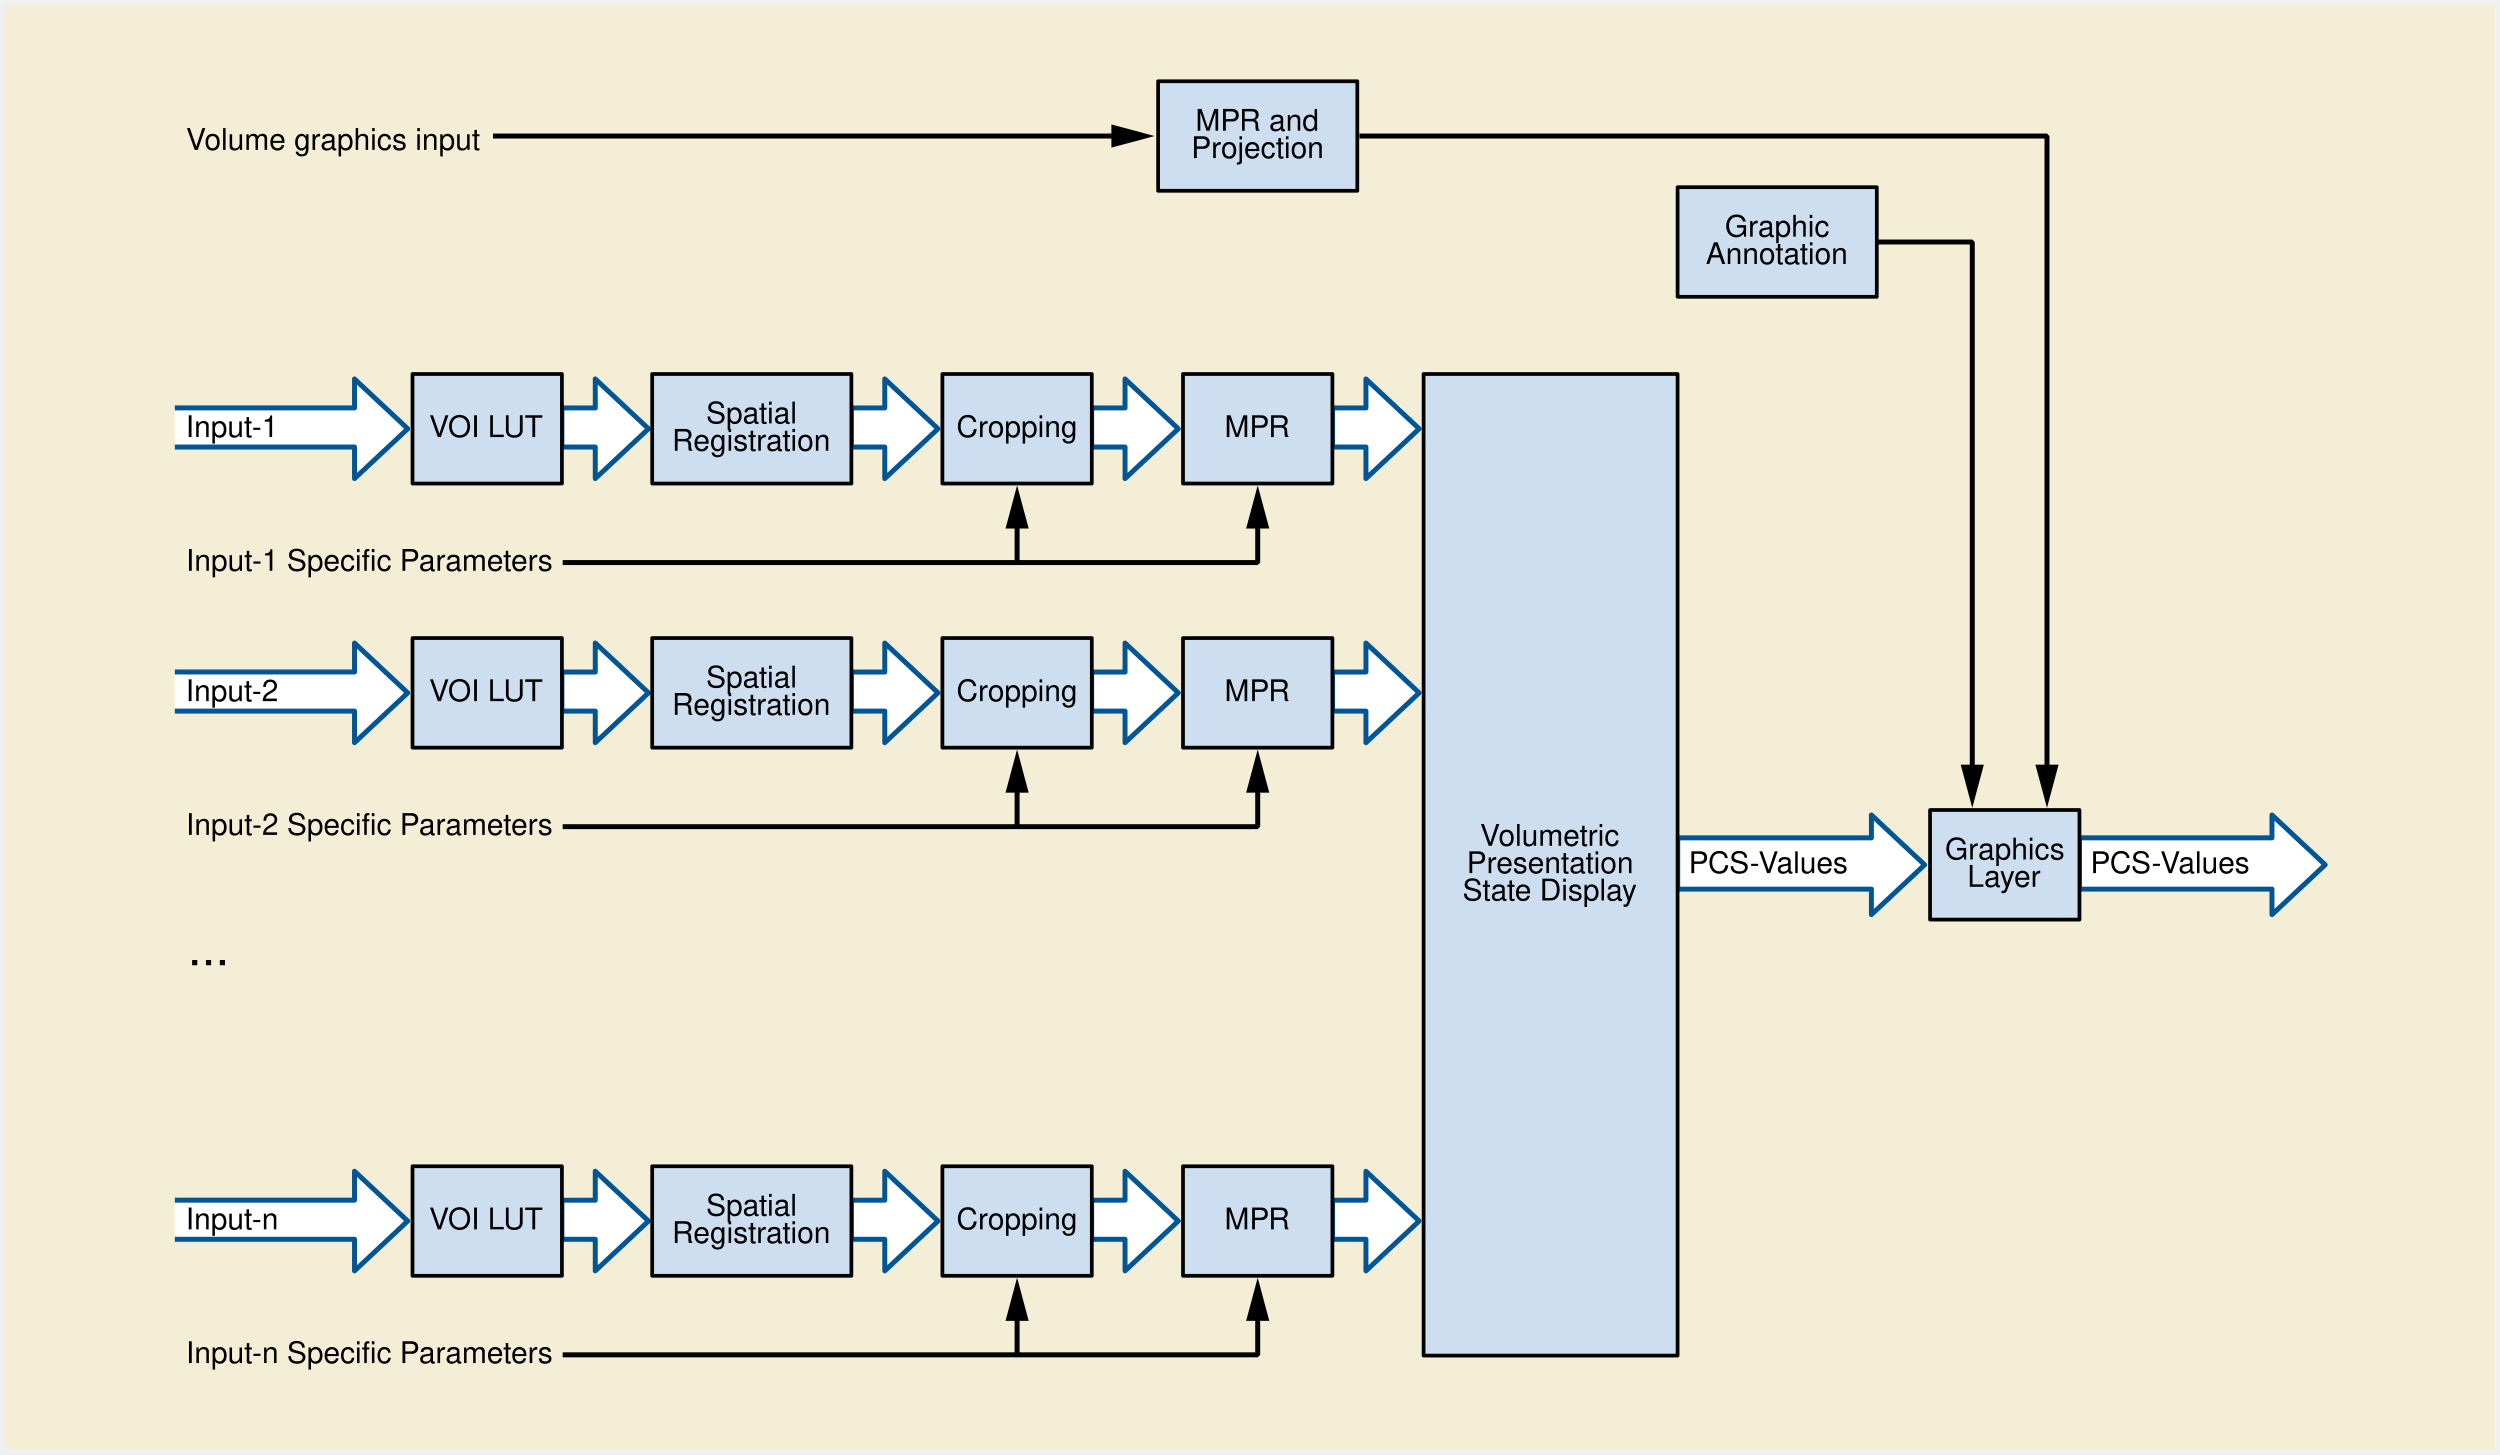
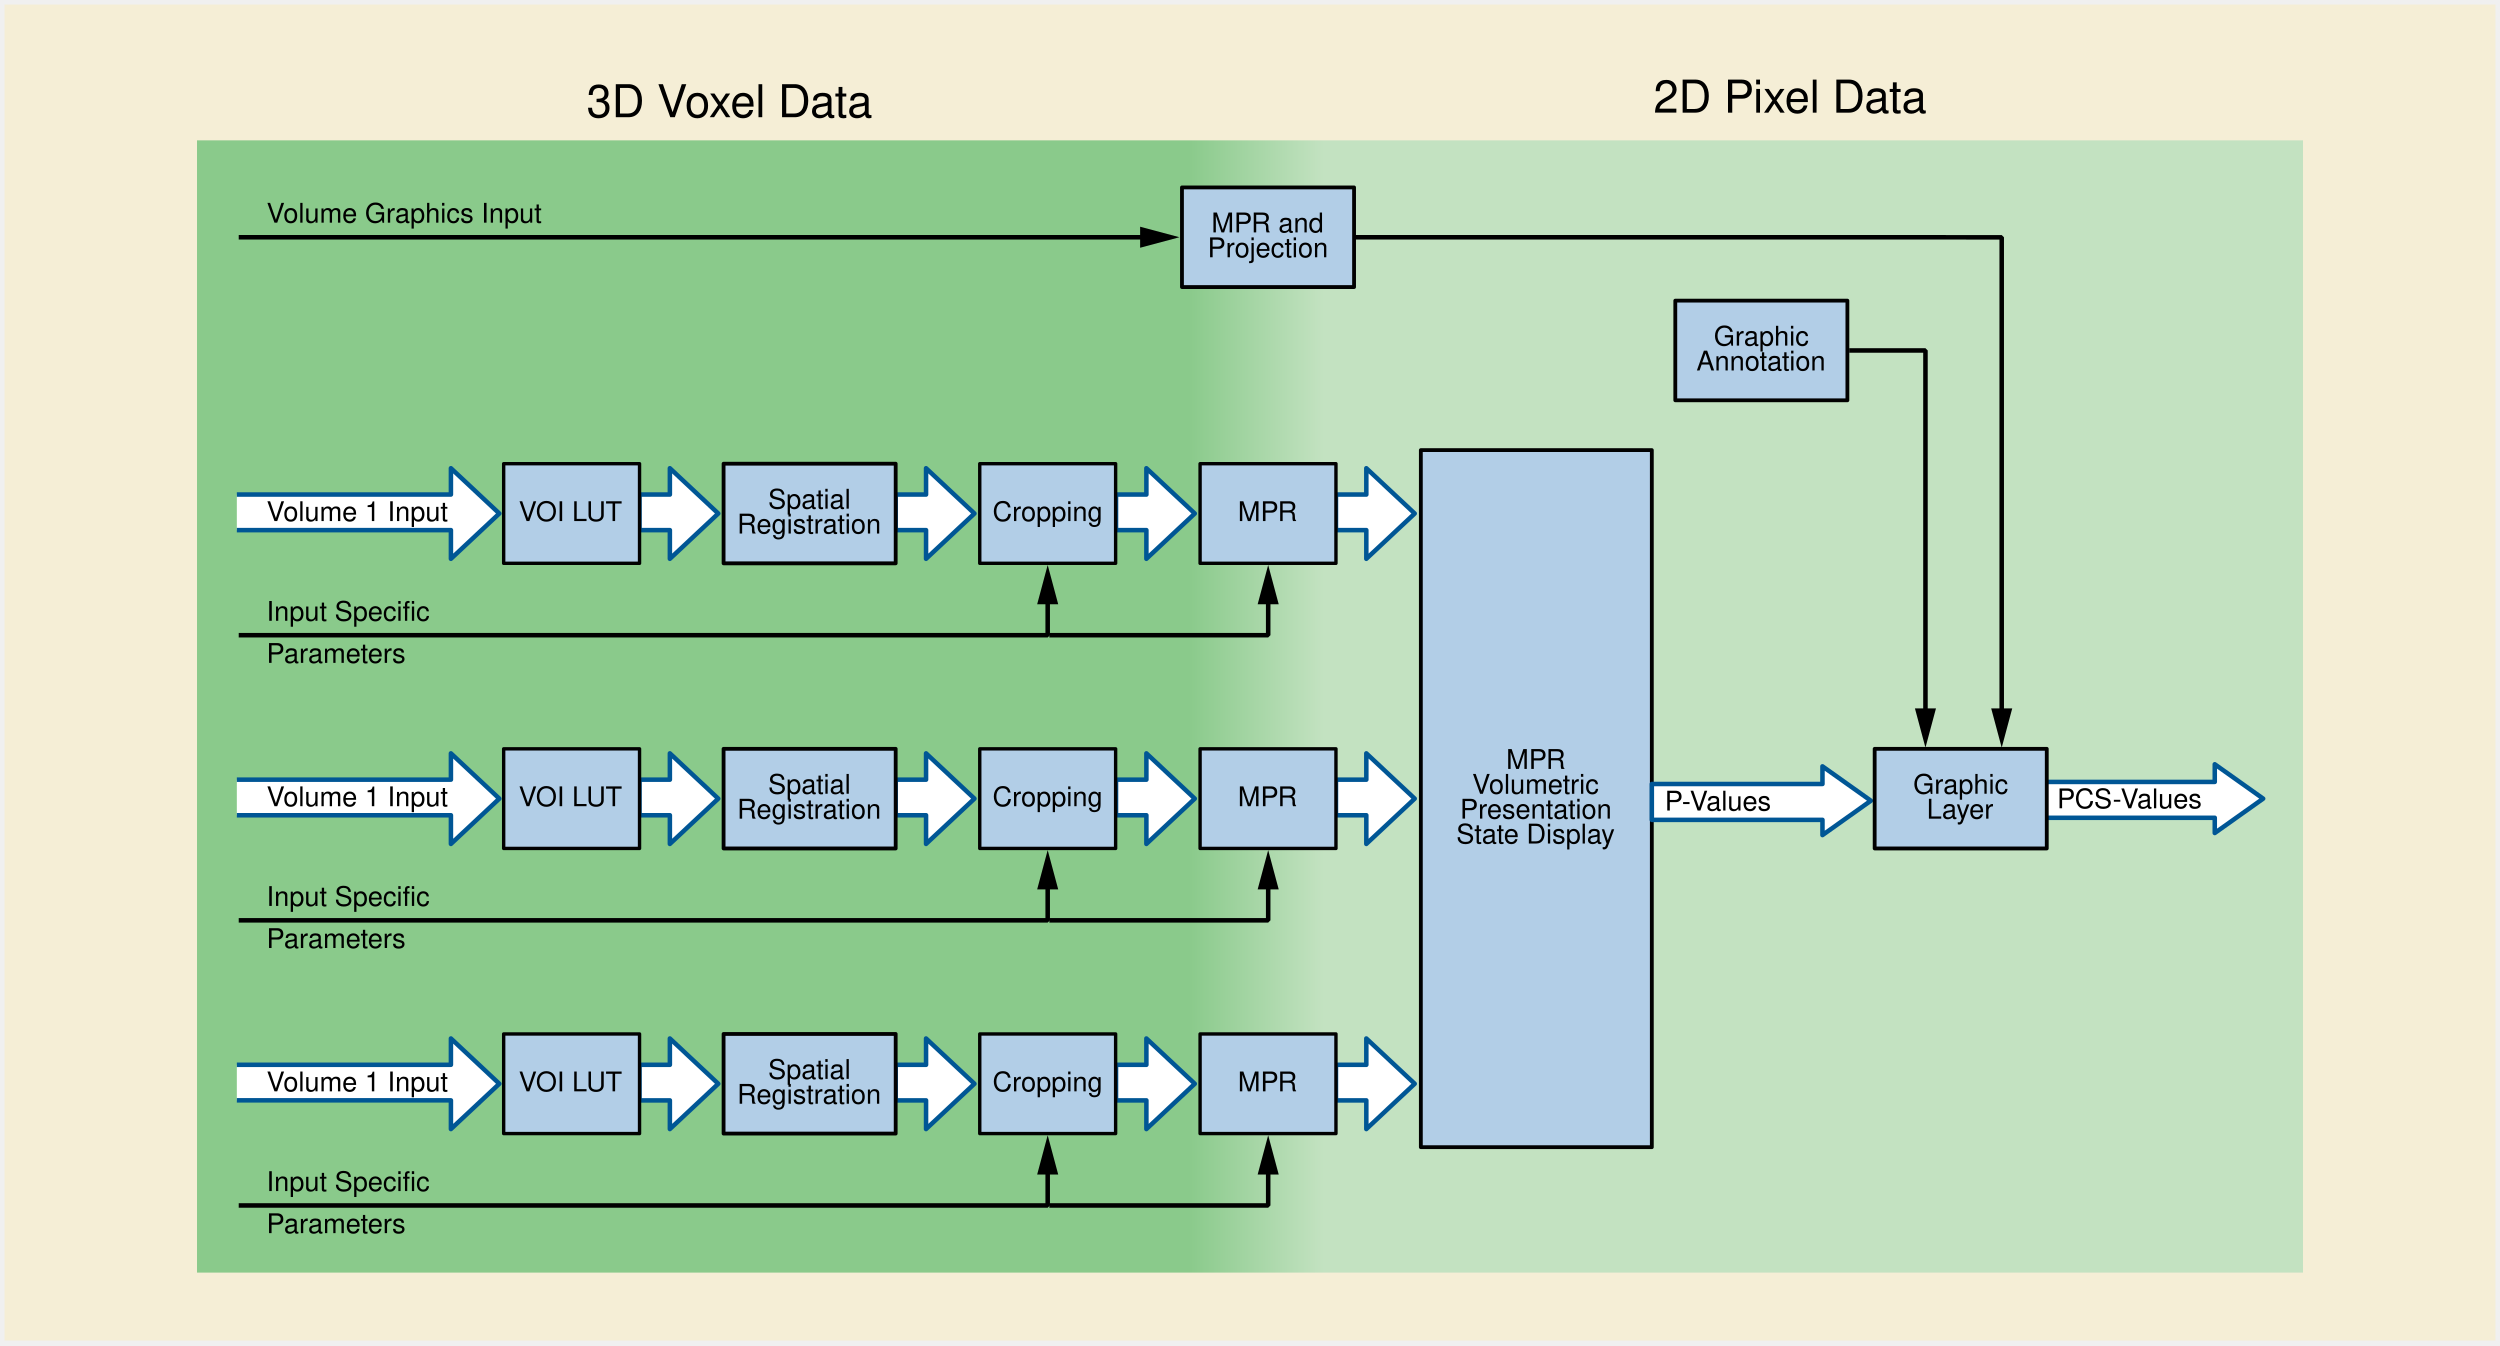
- <svg xmlns="http://www.w3.org/2000/svg" version="1.1" id="Layer_1" x="0px" y="0px" width="502.001px" height="292px" viewBox="0 0 502.001 292" enable-background="new 0 0 502.001 292" xml:space="preserve">
+ <svg xmlns="http://www.w3.org/2000/svg" version="1.1" id="Layer_1" x="0px" y="0px" width="552px" height="297px" viewBox="0 0 552 297" enable-background="new 0 0 552 297" xml:space="preserve">
  <defs>
    <style type="text/css">
	text {
	  font-family: Helvetica, Verdana, ArialUnicodeMS, san-serif
	}
	</style>
  </defs>
  <g>
   </g>
  <g>
-     <rect x="1" y="1" fill="#F5EED6" width="500.001" height="290" />
+     <rect x="1" y="1" fill="#F5EED6" width="550" height="295" />
    <g>
-       <polyline fill="#FFFFFF" stroke="#005695" stroke-linejoin="round" points="35.103,81.906 71.187,81.906 71.187,76.097     81.872,86.096 71.187,96.097 71.187,89.761 35.103,89.761   " />
-       <polygon fill="#FFFFFF" stroke="#005695" stroke-linejoin="round" points="336.882,178.539 336.882,168.236 375.778,168.236     375.778,163.652 386.466,173.65 375.778,183.652 375.778,178.539   " />
-       <polygon fill="#FFFFFF" stroke="#005695" stroke-linecap="round" stroke-linejoin="round" points="112.826,89.764 112.826,81.913     119.531,81.913 119.531,76.097 130.217,86.096 119.531,96.097 119.531,89.764   " />
-       <polygon fill="#FFFFFF" stroke="#005695" stroke-linecap="round" stroke-linejoin="round" points="170.959,89.764 170.959,81.913     177.664,81.913 177.664,76.097 188.351,86.096 177.664,96.097 177.664,89.764   " />
-       <polygon fill="#FFFFFF" stroke="#005695" stroke-linecap="round" stroke-linejoin="round" points="219.205,89.764 219.205,81.913     225.91,81.913 225.91,76.097 236.597,86.096 225.91,96.097 225.91,89.764   " />
-       <polygon fill="#FFFFFF" stroke="#005695" stroke-linecap="round" stroke-linejoin="round" points="267.575,89.764 267.575,81.913     274.28,81.913 274.28,76.097 284.966,86.096 274.28,96.097 274.28,89.764   " />
-       <polygon fill="#FFFFFF" stroke="#005695" stroke-linejoin="round" points="417.56,178.539 417.56,168.236 456.213,168.236     456.213,163.652 466.898,173.65 456.213,183.652 456.213,178.539   " />
-       <rect x="285.86" y="75.097" fill="#CCDEF0" stroke="#010101" stroke-width="0.75" stroke-linecap="round" stroke-linejoin="round" stroke-miterlimit="1" width="51" height="197.11" />
+       <linearGradient id="SVGID_1_" gradientUnits="userSpaceOnUse" x1="43.5" y1="155.99" x2="508.5" y2="155.99">
+         <stop offset="0.471" style="stop-color:#8ACA8B" />
+         <stop offset="0.535" style="stop-color:#C3E2C1" />
+       </linearGradient>
+       <rect x="43.5" y="30.99" fill="url(#SVGID_1_)" width="465" height="250" />
      <g>
-         <text transform="matrix(1 0 0 1 297.1895 169.832)">
-           <tspan x="0" y="0" font-size="6">Volumetric</tspan>
-           <tspan x="-2.673" y="5.49" font-size="6">Presentation</tspan>
-           <tspan x="-3.504" y="10.98" font-size="6">State Display</tspan>
-         </text>
+         <text transform="matrix(1 0 0 1 129.5186 25.8818)" font-size="10">3D Voxel Data</text>
      </g>
      <g>
-         <g>
-           <polyline fill="none" stroke="#000000" stroke-miterlimit="1" points="396.035,155.137 396.035,48.592 376.86,48.592     " />
-           <g>
-             <polygon points="398.359,153.552 396.035,162.225 393.711,153.552      " />
-           </g>
-         </g>
+         <text transform="matrix(1 0 0 1 365.0781 24.8735)" font-size="10">2D Pixel Data</text>
      </g>
      <g>
-         <g>
-           <line fill="none" stroke="#000000" stroke-miterlimit="1" x1="224.751" y1="27.316" x2="98.997" y2="27.316" />
-           <g>
-             <polygon points="223.166,24.992 231.839,27.316 223.166,29.641      " />
-           </g>
-         </g>
-       </g>
-       <g>
-         <g>
-           <polyline fill="none" stroke="#000000" stroke-miterlimit="1" points="411.035,155.137 411.035,27.316 272.966,27.316     " />
-           <g>
-             <polygon points="413.359,153.552 411.035,162.225 408.711,153.552      " />
-           </g>
-         </g>
-       </g>
-       <rect x="232.548" y="16.316" fill="#CCDEF0" stroke="#010101" stroke-width="0.75" stroke-linecap="round" stroke-linejoin="round" stroke-miterlimit="1" width="40" height="22" />
-       <g>
-         <text transform="matrix(1 0 0 1 240.042 26.2485)">
-           <tspan x="0" y="0" font-size="6">MPR and</tspan>
-           <tspan x="-0.835" y="5.491" font-size="6">Projection</tspan>
-         </text>
-       </g>
-       <rect x="336.86" y="37.592" fill="#CCDEF0" stroke="#010101" stroke-width="0.75" stroke-linecap="round" stroke-linejoin="round" stroke-miterlimit="1" width="40" height="22" />
-       <g>
-         <text transform="matrix(1 0 0 1 346.3574 47.5239)">
-           <tspan x="0" y="0" font-size="6">Graphic</tspan>
-           <tspan x="-3.841" y="5.491" font-size="6">Annotation</tspan>
-         </text>
-       </g>
-       <g>
-         <text transform="matrix(1 0 0 1 37.3511 30.0952)" font-size="6">Volume graphics input</text>
-       </g>
-       <g>
-         <g>
-           <polyline fill="none" stroke="#000000" stroke-miterlimit="1" points="112.987,112.967 204.233,112.967 204.233,104.551     " />
-           <g>
-             <polygon points="206.558,106.136 204.233,97.463 201.909,106.136      " />
-           </g>
-         </g>
-       </g>
-       <g>
-         <g>
-           <polyline fill="none" stroke="#000000" stroke-miterlimit="1" points="204.233,112.967 252.548,112.967 252.548,104.551     " />
-           <g>
-             <polygon points="254.872,106.136 252.548,97.463 250.224,106.136      " />
-           </g>
-         </g>
-       </g>
-       <rect x="82.834" y="75.097" fill="#CCDEF0" stroke="#010101" stroke-width="0.75" stroke-linecap="round" stroke-linejoin="round" stroke-miterlimit="1" width="30" height="22" />
-       <g>
-         <text transform="matrix(1 0 0 1 86.165 87.7603)" font-size="6">VOI LUT</text>
-       </g>
-       <rect x="189.233" y="75.097" fill="#CCDEF0" stroke="#010101" stroke-width="0.75" stroke-linecap="round" stroke-linejoin="round" stroke-miterlimit="1" width="30" height="22" />
-       <g>
-         <text transform="matrix(1 0 0 1 192.0591 87.7607)" font-size="6">Cropping</text>
-       </g>
-       <rect x="237.548" y="75.097" fill="#CCDEF0" stroke="#010101" stroke-width="0.75" stroke-linecap="round" stroke-linejoin="round" stroke-miterlimit="1" width="30" height="22" />
-       <g>
-         <text transform="matrix(1 0 0 1 245.8804 87.7607)" font-size="6">MPR</text>
-       </g>
-       <rect x="130.959" y="75.097" fill="#CCDEF0" stroke="#010101" stroke-width="0.75" stroke-linecap="round" stroke-linejoin="round" stroke-miterlimit="1" width="40" height="22" />
-       <g>
-         <text transform="matrix(1 0 0 1 141.7876 85.0146)">
-           <tspan x="0" y="0" font-size="6">Spatial</tspan>
-           <tspan x="-6.835" y="5.491" font-size="6">Registration</tspan>
-         </text>
-       </g>
-       <g>
-         <text transform="matrix(1 0 0 1 37.3511 114.6182)" font-size="6">Input-1 Specific Parameters</text>
-       </g>
-       <rect x="387.556" y="162.652" fill="#CCDEF0" stroke="#010101" stroke-width="0.75" stroke-linecap="round" stroke-linejoin="round" stroke-miterlimit="1" width="30" height="22" />
-       <g>
-         <text transform="matrix(1 0 0 1 390.5527 172.5771)">
-           <tspan x="0" y="0" font-size="6">Graphics</tspan>
-           <tspan x="4.5" y="5.491" font-size="6">Layer</tspan>
-         </text>
-       </g>
-       <g>
-         <text transform="matrix(1 0 0 1 37.3062 87.7603)" font-size="6">Input-1</text>
-       </g>
-       <polyline fill="#FFFFFF" stroke="#005695" stroke-linejoin="round" points="35.103,134.935 71.187,134.935 71.187,129.126     81.872,139.125 71.187,149.127 71.187,142.791 35.103,142.791   " />
-       <polygon fill="#FFFFFF" stroke="#005695" stroke-linecap="round" stroke-linejoin="round" points="112.826,142.793     112.826,134.942 119.531,134.942 119.531,129.126 130.217,139.125 119.531,149.127 119.531,142.793   " />
-       <polygon fill="#FFFFFF" stroke="#005695" stroke-linecap="round" stroke-linejoin="round" points="170.959,142.793     170.959,134.942 177.664,134.942 177.664,129.126 188.351,139.125 177.664,149.127 177.664,142.793   " />
-       <polygon fill="#FFFFFF" stroke="#005695" stroke-linecap="round" stroke-linejoin="round" points="219.205,142.793     219.205,134.942 225.91,134.942 225.91,129.126 236.597,139.125 225.91,149.127 225.91,142.793   " />
-       <polygon fill="#FFFFFF" stroke="#005695" stroke-linecap="round" stroke-linejoin="round" points="267.575,142.793     267.575,134.942 274.28,134.942 274.28,129.126 284.966,139.125 274.28,149.127 274.28,142.793   " />
-       <g>
-         <g>
-           <polyline fill="none" stroke="#000000" stroke-miterlimit="1" points="112.987,165.996 204.233,165.996 204.233,157.58     " />
-           <g>
-             <polygon points="206.558,159.165 204.233,150.492 201.909,159.165      " />
-           </g>
-         </g>
-       </g>
-       <g>
-         <g>
-           <polyline fill="none" stroke="#000000" stroke-miterlimit="1" points="204.233,165.996 252.548,165.996 252.548,157.58     " />
-           <g>
-             <polygon points="254.872,159.165 252.548,150.492 250.224,159.165      " />
-           </g>
-         </g>
-       </g>
-       <rect x="82.834" y="128.126" fill="#CCDEF0" stroke="#010101" stroke-width="0.75" stroke-linecap="round" stroke-linejoin="round" stroke-miterlimit="1" width="30" height="22" />
-       <g>
-         <text transform="matrix(1 0 0 1 86.165 140.7896)" font-size="6">VOI LUT</text>
-       </g>
-       <rect x="189.233" y="128.126" fill="#CCDEF0" stroke="#010101" stroke-width="0.75" stroke-linecap="round" stroke-linejoin="round" stroke-miterlimit="1" width="30" height="22" />
-       <g>
-         <text transform="matrix(1 0 0 1 192.0591 140.79)" font-size="6">Cropping</text>
-       </g>
-       <rect x="237.548" y="128.126" fill="#CCDEF0" stroke="#010101" stroke-width="0.75" stroke-linecap="round" stroke-linejoin="round" stroke-miterlimit="1" width="30" height="22" />
-       <g>
-         <text transform="matrix(1 0 0 1 245.8804 140.79)" font-size="6">MPR</text>
-       </g>
-       <rect x="130.959" y="128.126" fill="#CCDEF0" stroke="#010101" stroke-width="0.75" stroke-linecap="round" stroke-linejoin="round" stroke-miterlimit="1" width="40" height="22" />
-       <g>
-         <text transform="matrix(1 0 0 1 141.7876 138.0439)">
-           <tspan x="0" y="0" font-size="6">Spatial</tspan>
-           <tspan x="-6.835" y="5.491" font-size="6">Registration</tspan>
-         </text>
-       </g>
-       <g>
-         <text transform="matrix(1 0 0 1 37.3511 167.6475)" font-size="6">Input-2 Specific Parameters</text>
-       </g>
-       <g>
-         <text transform="matrix(1 0 0 1 37.3062 140.7896)" font-size="6">Input-2</text>
-       </g>
-       <g>
-         <text transform="matrix(1 0 0 1 37.7046 193.8193)" font-size="10">...</text>
-       </g>
-       <polyline fill="#FFFFFF" stroke="#005695" stroke-linejoin="round" points="35.103,240.994 71.187,240.994 71.187,235.186     81.872,245.184 71.187,255.186 71.187,248.85 35.103,248.85   " />
-       <polygon fill="#FFFFFF" stroke="#005695" stroke-linecap="round" stroke-linejoin="round" points="112.826,248.852 112.826,241     119.531,241 119.531,235.186 130.217,245.184 119.531,255.186 119.531,248.852   " />
-       <polygon fill="#FFFFFF" stroke="#005695" stroke-linecap="round" stroke-linejoin="round" points="170.959,248.852 170.959,241     177.664,241 177.664,235.186 188.351,245.184 177.664,255.186 177.664,248.852   " />
-       <polygon fill="#FFFFFF" stroke="#005695" stroke-linecap="round" stroke-linejoin="round" points="219.205,248.852 219.205,241     225.91,241 225.91,235.186 236.597,245.184 225.91,255.186 225.91,248.852   " />
-       <polygon fill="#FFFFFF" stroke="#005695" stroke-linecap="round" stroke-linejoin="round" points="267.575,248.852 267.575,241     274.28,241 274.28,235.186 284.966,245.184 274.28,255.186 274.28,248.852   " />
-       <g>
-         <g>
-           <polyline fill="none" stroke="#000000" stroke-miterlimit="1" points="112.987,272.055 204.233,272.055 204.233,263.639     " />
-           <g>
-             <polygon points="206.558,265.224 204.233,256.551 201.909,265.224      " />
-           </g>
-         </g>
-       </g>
-       <g>
-         <g>
-           <polyline fill="none" stroke="#000000" stroke-miterlimit="1" points="204.233,272.055 252.548,272.055 252.548,263.639     " />
-           <g>
-             <polygon points="254.872,265.224 252.548,256.551 250.224,265.224      " />
-           </g>
-         </g>
-       </g>
-       <rect x="82.834" y="234.186" fill="#CCDEF0" stroke="#010101" stroke-width="0.75" stroke-linecap="round" stroke-linejoin="round" stroke-miterlimit="1" width="30" height="22" />
-       <g>
-         <text transform="matrix(1 0 0 1 86.165 246.8486)" font-size="6">VOI LUT</text>
-       </g>
-       <rect x="189.233" y="234.186" fill="#CCDEF0" stroke="#010101" stroke-width="0.75" stroke-linecap="round" stroke-linejoin="round" stroke-miterlimit="1" width="30" height="22" />
-       <g>
-         <text transform="matrix(1 0 0 1 192.0591 246.8486)" font-size="6">Cropping</text>
-       </g>
-       <rect x="237.548" y="234.186" fill="#CCDEF0" stroke="#010101" stroke-width="0.75" stroke-linecap="round" stroke-linejoin="round" stroke-miterlimit="1" width="30" height="22" />
-       <g>
-         <text transform="matrix(1 0 0 1 245.8804 246.8486)" font-size="6">MPR</text>
-       </g>
-       <rect x="130.959" y="234.186" fill="#CCDEF0" stroke="#010101" stroke-width="0.75" stroke-linecap="round" stroke-linejoin="round" stroke-miterlimit="1" width="40" height="22" />
-       <g>
-         <text transform="matrix(1 0 0 1 141.7876 244.1025)">
-           <tspan x="0" y="0" font-size="6">Spatial</tspan>
-           <tspan x="-6.835" y="5.491" font-size="6">Registration</tspan>
-         </text>
-       </g>
-       <g>
-         <text transform="matrix(1 0 0 1 37.3511 273.7061)" font-size="6">Input-n Specific Parameters</text>
-       </g>
-       <g>
-         <text transform="matrix(1 0 0 1 37.3062 246.8486)" font-size="6">Input-n</text>
-       </g>
-       <g>
-         <text transform="matrix(1 0 0 1 339.085 175.3223)" font-size="6">PCS-Values</text>
-       </g>
-       <g>
-         <text transform="matrix(1 0 0 1 419.7646 175.3223)" font-size="6">PCS-Values</text>
+         <rect x="313.723" y="99.384" fill="#B2CEE7" stroke="#010101" stroke-width="0.844" stroke-linecap="round" stroke-linejoin="round" stroke-miterlimit="1" width="51" height="153.912" />
+         <polygon fill="#FFFFFF" stroke="#005695" stroke-linecap="round" stroke-linejoin="round" points="141.202,117.05      141.202,109.198 147.907,109.198 147.907,103.384 158.593,113.382 147.907,123.384 147.907,117.05    " />
+         <polygon fill="#FFFFFF" stroke="#005695" stroke-linecap="round" stroke-linejoin="round" points="197.766,117.05      197.766,109.198 204.471,109.198 204.471,103.384 215.156,113.382 204.471,123.384 204.471,117.05    " />
+         <polygon fill="#FFFFFF" stroke="#005695" stroke-linecap="round" stroke-linejoin="round" points="246.416,117.05      246.416,109.198 253.121,109.198 253.121,103.384 263.807,113.382 253.121,123.384 253.121,117.05    " />
+         <polygon fill="#FFFFFF" stroke="#005695" stroke-linecap="round" stroke-linejoin="round" points="294.978,117.05      294.978,109.198 301.683,109.198 301.683,103.384 312.368,113.382 301.683,123.384 301.683,117.05    " />
+         <polyline fill="#FFFFFF" stroke="#005695" stroke-linejoin="round" points="52.294,109.192 99.562,109.192 99.562,103.384      110.249,113.382 99.562,123.384 99.562,117.048 52.294,117.048    " />
+         <g>
+           <g>
+             <polyline fill="none" stroke="#000000" stroke-miterlimit="1" points="231.701,140.253 280.015,140.253 280.015,131.836             " />
+             <g>
+               <polygon points="282.339,133.422 280.015,124.749 277.69,133.422       " />
+             </g>
+           </g>
+         </g>
+         <rect x="111.21" y="102.384" fill="#B2CEE7" stroke="#010101" stroke-width="0.75" stroke-linecap="round" stroke-linejoin="round" stroke-miterlimit="1" width="30" height="22" />
+         <g>
+           <text transform="matrix(1 0 0 1 114.5205 115.0508)" font-size="6">VOI LUT</text>
+         </g>
+         <rect x="159.766" y="102.384" fill="#B2CEE7" stroke="#010101" stroke-width="0.844" stroke-linecap="round" stroke-linejoin="round" stroke-miterlimit="1" width="38" height="22" />
+         <g>
+           <text transform="matrix(1 0 0 1 169.5928 112.3071)">
+             <tspan x="0" y="0" font-size="6">Spatial</tspan>
+             <tspan x="-6.835" y="5.491" font-size="6">Registration</tspan>
+           </text>
+         </g>
+         <g>
+           <rect x="369.905" y="66.383" fill="#B2CEE7" stroke="#010101" stroke-width="0.844" stroke-linecap="round" stroke-linejoin="round" stroke-miterlimit="1" width="38" height="22" />
+           <g>
+             <text transform="matrix(1 0 0 1 378.4033 76.3071)">
+               <tspan x="0" y="0" font-size="6">Graphic</tspan>
+               <tspan x="-3.841" y="5.491" font-size="6">Annotation</tspan>
+             </text>
+           </g>
+         </g>
+         <g>
+           <rect x="260.978" y="41.383" fill="#B2CEE7" stroke="#010101" stroke-width="0.844" stroke-linecap="round" stroke-linejoin="round" stroke-miterlimit="1" width="38" height="22" />
+           <g>
+             <text transform="matrix(1 0 0 1 267.4746 51.3071)">
+               <tspan x="0" y="0" font-size="6">MPR and</tspan>
+               <tspan x="-0.835" y="5.491" font-size="6">Projection</tspan>
+             </text>
+           </g>
+         </g>
+         <rect x="216.329" y="102.384" fill="#B2CEE7" stroke="#010101" stroke-width="0.75" stroke-linecap="round" stroke-linejoin="round" stroke-miterlimit="1" width="30" height="22" />
+         <g>
+           <text transform="matrix(1 0 0 1 219.1548 115.0522)" font-size="6">Cropping</text>
+         </g>
+         <rect x="264.979" y="102.384" fill="#B2CEE7" stroke="#010101" stroke-width="0.75" stroke-linecap="round" stroke-linejoin="round" stroke-miterlimit="1" width="30" height="22" />
+         <g>
+           <text transform="matrix(1 0 0 1 273.311 115.0522)" font-size="6">MPR</text>
+         </g>
+         <g>
+           <text transform="matrix(1 0 0 1 58.8535 137.0703)">
+             <tspan x="0" y="0" font-size="6">Input Specific</tspan>
+             <tspan x="0" y="9.291" font-size="6">Parameters</tspan>
+           </text>
+         </g>
+         <g>
+           <text transform="matrix(1 0 0 1 58.8535 49.167)" font-size="6">Volume Graphics Input</text>
+         </g>
+         <g>
+           <g>
+             <g>
+               <polyline fill="none" stroke="#000000" stroke-miterlimit="1" points="52.71,140.255 231.329,140.253 231.329,131.836               " />
+               <g>
+                 <polygon points="233.653,133.422 231.329,124.749 229.005,133.422        " />
+               </g>
+             </g>
+           </g>
+         </g>
+         <g>
+           <g>
+             <g>
+               <line fill="none" stroke="#000000" stroke-miterlimit="1" x1="52.71" y1="52.383" x2="253.326" y2="52.381" />
+               <g>
+                 <polygon points="251.74,54.705 260.413,52.381 251.74,50.057        " />
+               </g>
+             </g>
+           </g>
+         </g>
+         <g>
+           <g>
+             <polyline fill="none" stroke="#000000" stroke-miterlimit="1" points="408.304,77.383 425.141,77.383 425.141,157.995      " />
+             <g>
+               <polygon points="422.816,156.41 425.141,165.083 427.465,156.41       " />
+             </g>
+           </g>
+         </g>
+         <g>
+           <g>
+             <g>
+               <polyline fill="none" stroke="#000000" stroke-miterlimit="1" points="298.757,52.382 441.978,52.397 441.978,157.996               " />
+               <g>
+                 <polygon points="439.653,156.411 441.978,165.084 444.302,156.411        " />
+               </g>
+             </g>
+           </g>
+         </g>
+         <g>
+           <text transform="matrix(1 0 0 1 58.8535 115.0508)" font-size="6">Volume 1 Input</text>
+         </g>
+         <polygon fill="#FFFFFF" stroke="#005695" stroke-linejoin="round" points="364.723,173.104 402.4,173.104 402.4,169.209      413.088,176.799 402.4,184.387 402.4,181.023 364.723,181.023    " />
+         <polygon fill="#FFFFFF" stroke="#005695" stroke-linecap="round" stroke-linejoin="round" points="141.202,180.006      141.202,172.154 147.907,172.154 147.907,166.34 158.593,176.338 147.907,186.34 147.907,180.006    " />
+         <polygon fill="#FFFFFF" stroke="#005695" stroke-linecap="round" stroke-linejoin="round" points="197.766,180.006      197.766,172.154 204.471,172.154 204.471,166.34 215.156,176.338 204.471,186.34 204.471,180.006    " />
+         <polygon fill="#FFFFFF" stroke="#005695" stroke-linecap="round" stroke-linejoin="round" points="246.416,180.006      246.416,172.154 253.121,172.154 253.121,166.34 263.807,176.338 253.121,186.34 253.121,180.006    " />
+         <polygon fill="#FFFFFF" stroke="#005695" stroke-linecap="round" stroke-linejoin="round" points="294.978,180.006      294.978,172.154 301.683,172.154 301.683,166.34 312.368,176.338 301.683,186.34 301.683,180.006    " />
+         <polyline fill="#FFFFFF" stroke="#005695" stroke-linejoin="round" points="52.294,172.148 99.562,172.148 99.562,166.34      110.249,176.338 99.562,186.34 99.562,180.004 52.294,180.004    " />
+         <g>
+           <text transform="matrix(1 0 0 1 367.584 178.9707)" font-size="6">P-Values</text>
+         </g>
+         <polygon fill="#FFFFFF" stroke="#005695" stroke-linejoin="round" points="451.341,172.645 489.019,172.645 489.019,168.75      499.706,176.34 489.019,183.928 489.019,180.564 451.341,180.564    " />
+         <g>
+           <text transform="matrix(1 0 0 1 454.2021 178.4668)" font-size="6">PCS-Values</text>
+         </g>
+         <g>
+           <g>
+             <polyline fill="none" stroke="#000000" stroke-miterlimit="1" points="231.701,203.209 280.015,203.209 280.015,194.793             " />
+             <g>
+               <polygon points="282.339,196.378 280.015,187.705 277.69,196.378       " />
+             </g>
+           </g>
+         </g>
+         <rect x="111.21" y="165.34" fill="#B2CEE7" stroke="#010101" stroke-width="0.75" stroke-linecap="round" stroke-linejoin="round" stroke-miterlimit="1" width="30" height="22" />
+         <g>
+           <text transform="matrix(1 0 0 1 114.5205 178.0068)" font-size="6">VOI LUT</text>
+         </g>
+         <rect x="159.766" y="165.34" fill="#B2CEE7" stroke="#010101" stroke-width="0.844" stroke-linecap="round" stroke-linejoin="round" stroke-miterlimit="1" width="38" height="22" />
+         <g>
+           <text transform="matrix(1 0 0 1 169.5928 175.2637)">
+             <tspan x="0" y="0" font-size="6">Spatial</tspan>
+             <tspan x="-6.835" y="5.49" font-size="6">Registration</tspan>
+           </text>
+         </g>
+         <rect x="413.926" y="165.34" fill="#B2CEE7" stroke="#010101" stroke-width="0.844" stroke-linecap="round" stroke-linejoin="round" stroke-miterlimit="1" width="38" height="22" />
+         <g>
+           <text transform="matrix(1 0 0 1 422.4219 175.2637)">
+             <tspan x="0" y="0" font-size="6">Graphic</tspan>
+             <tspan x="3" y="5.49" font-size="6">Layer</tspan>
+           </text>
+         </g>
+         <rect x="216.329" y="165.34" fill="#B2CEE7" stroke="#010101" stroke-width="0.75" stroke-linecap="round" stroke-linejoin="round" stroke-miterlimit="1" width="30" height="22" />
+         <g>
+           <text transform="matrix(1 0 0 1 219.1548 178.0078)" font-size="6">Cropping</text>
+         </g>
+         <rect x="264.979" y="165.34" fill="#B2CEE7" stroke="#010101" stroke-width="0.75" stroke-linecap="round" stroke-linejoin="round" stroke-miterlimit="1" width="30" height="22" />
+         <g>
+           <text transform="matrix(1 0 0 1 273.311 178.0078)" font-size="6">MPR</text>
+         </g>
+         <g>
+           <text transform="matrix(1 0 0 1 58.8535 200.0264)">
+             <tspan x="0" y="0" font-size="6">Input Specific</tspan>
+             <tspan x="0" y="9.29" font-size="6">Parameters</tspan>
+           </text>
+         </g>
+         <g>
+           <text transform="matrix(1 0 0 1 332.5557 169.7734)">
+             <tspan x="0" y="0" font-size="6">MPR</tspan>
+             <tspan x="-7.505" y="5.49" font-size="6">Volumetric</tspan>
+             <tspan x="-10.178" y="10.98" font-size="6">Presentation</tspan>
+             <tspan x="-11.009" y="16.471" font-size="6">State Display</tspan>
+           </text>
+         </g>
+         <g>
+           <g>
+             <polyline fill="none" stroke="#000000" stroke-miterlimit="1" points="52.71,203.211 231.329,203.209 231.329,194.793      " />
+             <g>
+               <polygon points="233.653,196.378 231.329,187.705 229.005,196.378       " />
+             </g>
+           </g>
+         </g>
+         <g>
+           <text transform="matrix(1 0 0 1 58.8535 178.0068)" font-size="6">Volume 1 Input</text>
+         </g>
+         <polygon fill="#FFFFFF" stroke="#005695" stroke-linecap="round" stroke-linejoin="round" points="141.202,242.962      141.202,235.11 147.907,235.11 147.907,229.296 158.593,239.294 147.907,249.296 147.907,242.962    " />
+         <polygon fill="#FFFFFF" stroke="#005695" stroke-linecap="round" stroke-linejoin="round" points="197.766,242.962      197.766,235.11 204.471,235.11 204.471,229.296 215.156,239.294 204.471,249.296 204.471,242.962    " />
+         <polygon fill="#FFFFFF" stroke="#005695" stroke-linecap="round" stroke-linejoin="round" points="246.416,242.962      246.416,235.11 253.121,235.11 253.121,229.296 263.807,239.294 253.121,249.296 253.121,242.962    " />
+         <polygon fill="#FFFFFF" stroke="#005695" stroke-linecap="round" stroke-linejoin="round" points="294.978,242.962      294.978,235.11 301.683,235.11 301.683,229.296 312.368,239.294 301.683,249.296 301.683,242.962    " />
+         <polyline fill="#FFFFFF" stroke="#005695" stroke-linejoin="round" points="52.294,235.104 99.562,235.104 99.562,229.296      110.249,239.294 99.562,249.296 99.562,242.96 52.294,242.96    " />
+         <g>
+           <g>
+             <polyline fill="none" stroke="#000000" stroke-miterlimit="1" points="231.701,266.165 280.015,266.165 280.015,257.749             " />
+             <g>
+               <polygon points="282.339,259.334 280.015,250.661 277.69,259.334       " />
+             </g>
+           </g>
+         </g>
+         <rect x="111.21" y="228.296" fill="#B2CEE7" stroke="#010101" stroke-width="0.75" stroke-linecap="round" stroke-linejoin="round" stroke-miterlimit="1" width="30" height="22" />
+         <g>
+           <text transform="matrix(1 0 0 1 114.5205 240.9629)" font-size="6">VOI LUT</text>
+         </g>
+         <rect x="159.766" y="228.296" fill="#B2CEE7" stroke="#010101" stroke-width="0.844" stroke-linecap="round" stroke-linejoin="round" stroke-miterlimit="1" width="38" height="22" />
+         <g>
+           <text transform="matrix(1 0 0 1 169.5928 238.2188)">
+             <tspan x="0" y="0" font-size="6">Spatial</tspan>
+             <tspan x="-6.835" y="5.491" font-size="6">Registration</tspan>
+           </text>
+         </g>
+         <rect x="216.329" y="228.296" fill="#B2CEE7" stroke="#010101" stroke-width="0.75" stroke-linecap="round" stroke-linejoin="round" stroke-miterlimit="1" width="30" height="22" />
+         <g>
+           <text transform="matrix(1 0 0 1 219.1548 240.9648)" font-size="6">Cropping</text>
+         </g>
+         <rect x="264.979" y="228.296" fill="#B2CEE7" stroke="#010101" stroke-width="0.75" stroke-linecap="round" stroke-linejoin="round" stroke-miterlimit="1" width="30" height="22" />
+         <g>
+           <text transform="matrix(1 0 0 1 273.311 240.9648)" font-size="6">MPR</text>
+         </g>
+         <g>
+           <text transform="matrix(1 0 0 1 58.8535 262.9824)">
+             <tspan x="0" y="0" font-size="6">Input Specific</tspan>
+             <tspan x="0" y="9.291" font-size="6">Parameters</tspan>
+           </text>
+         </g>
+         <g>
+           <g>
+             <polyline fill="none" stroke="#000000" stroke-miterlimit="1" points="52.71,266.167 231.329,266.165 231.329,257.749      " />
+             <g>
+               <polygon points="233.653,259.334 231.329,250.661 229.005,259.334       " />
+             </g>
+           </g>
+         </g>
+         <g>
+           <text transform="matrix(1 0 0 1 58.8535 240.9629)" font-size="6">Volume 1 Input</text>
+         </g>
      </g>
    </g>
  </g>
</svg>
